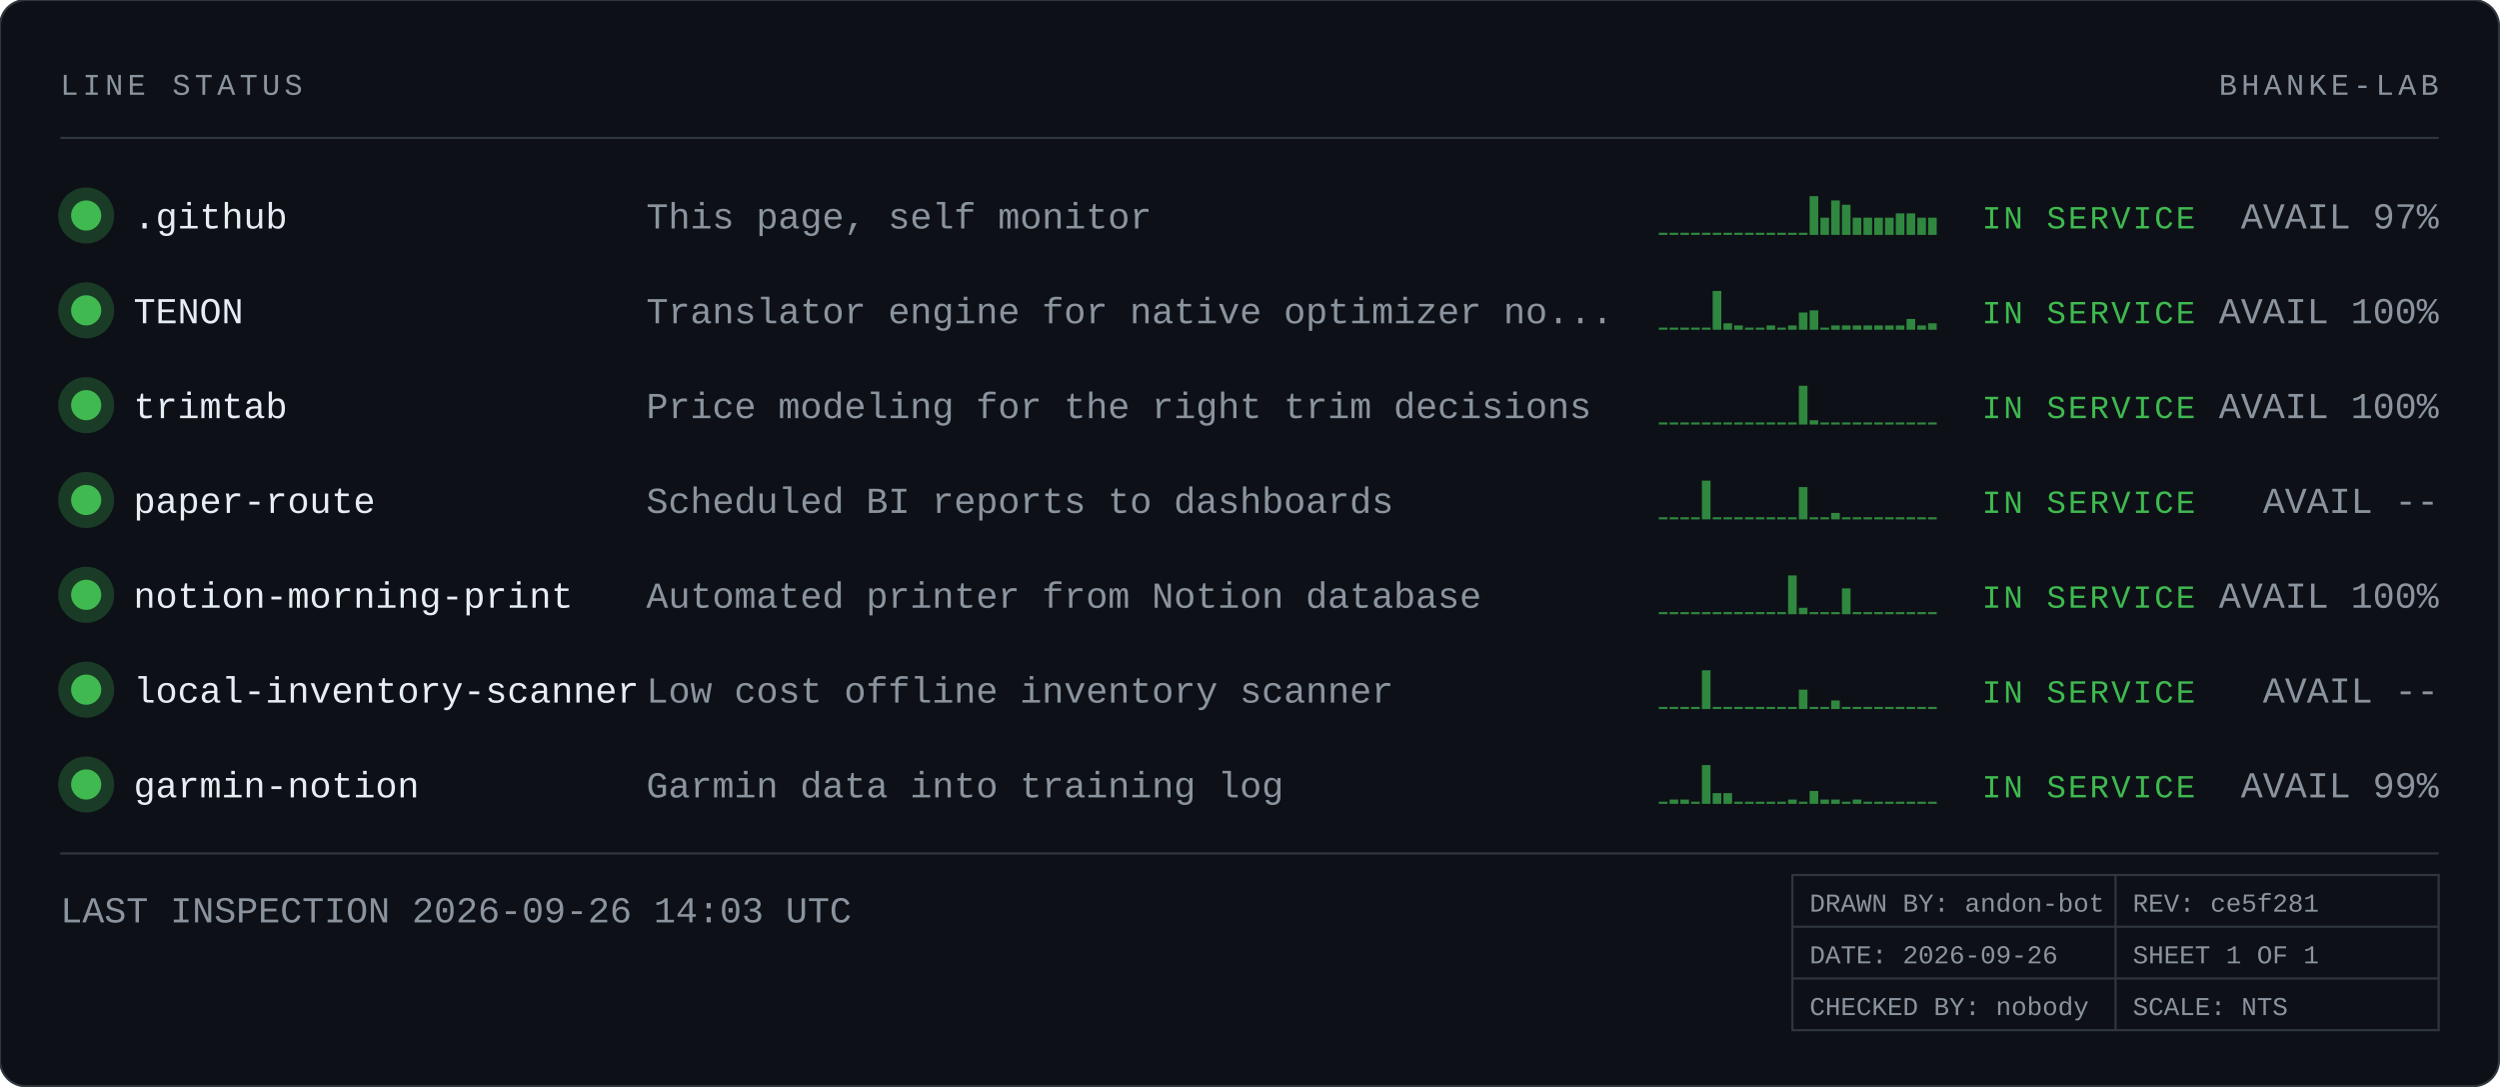
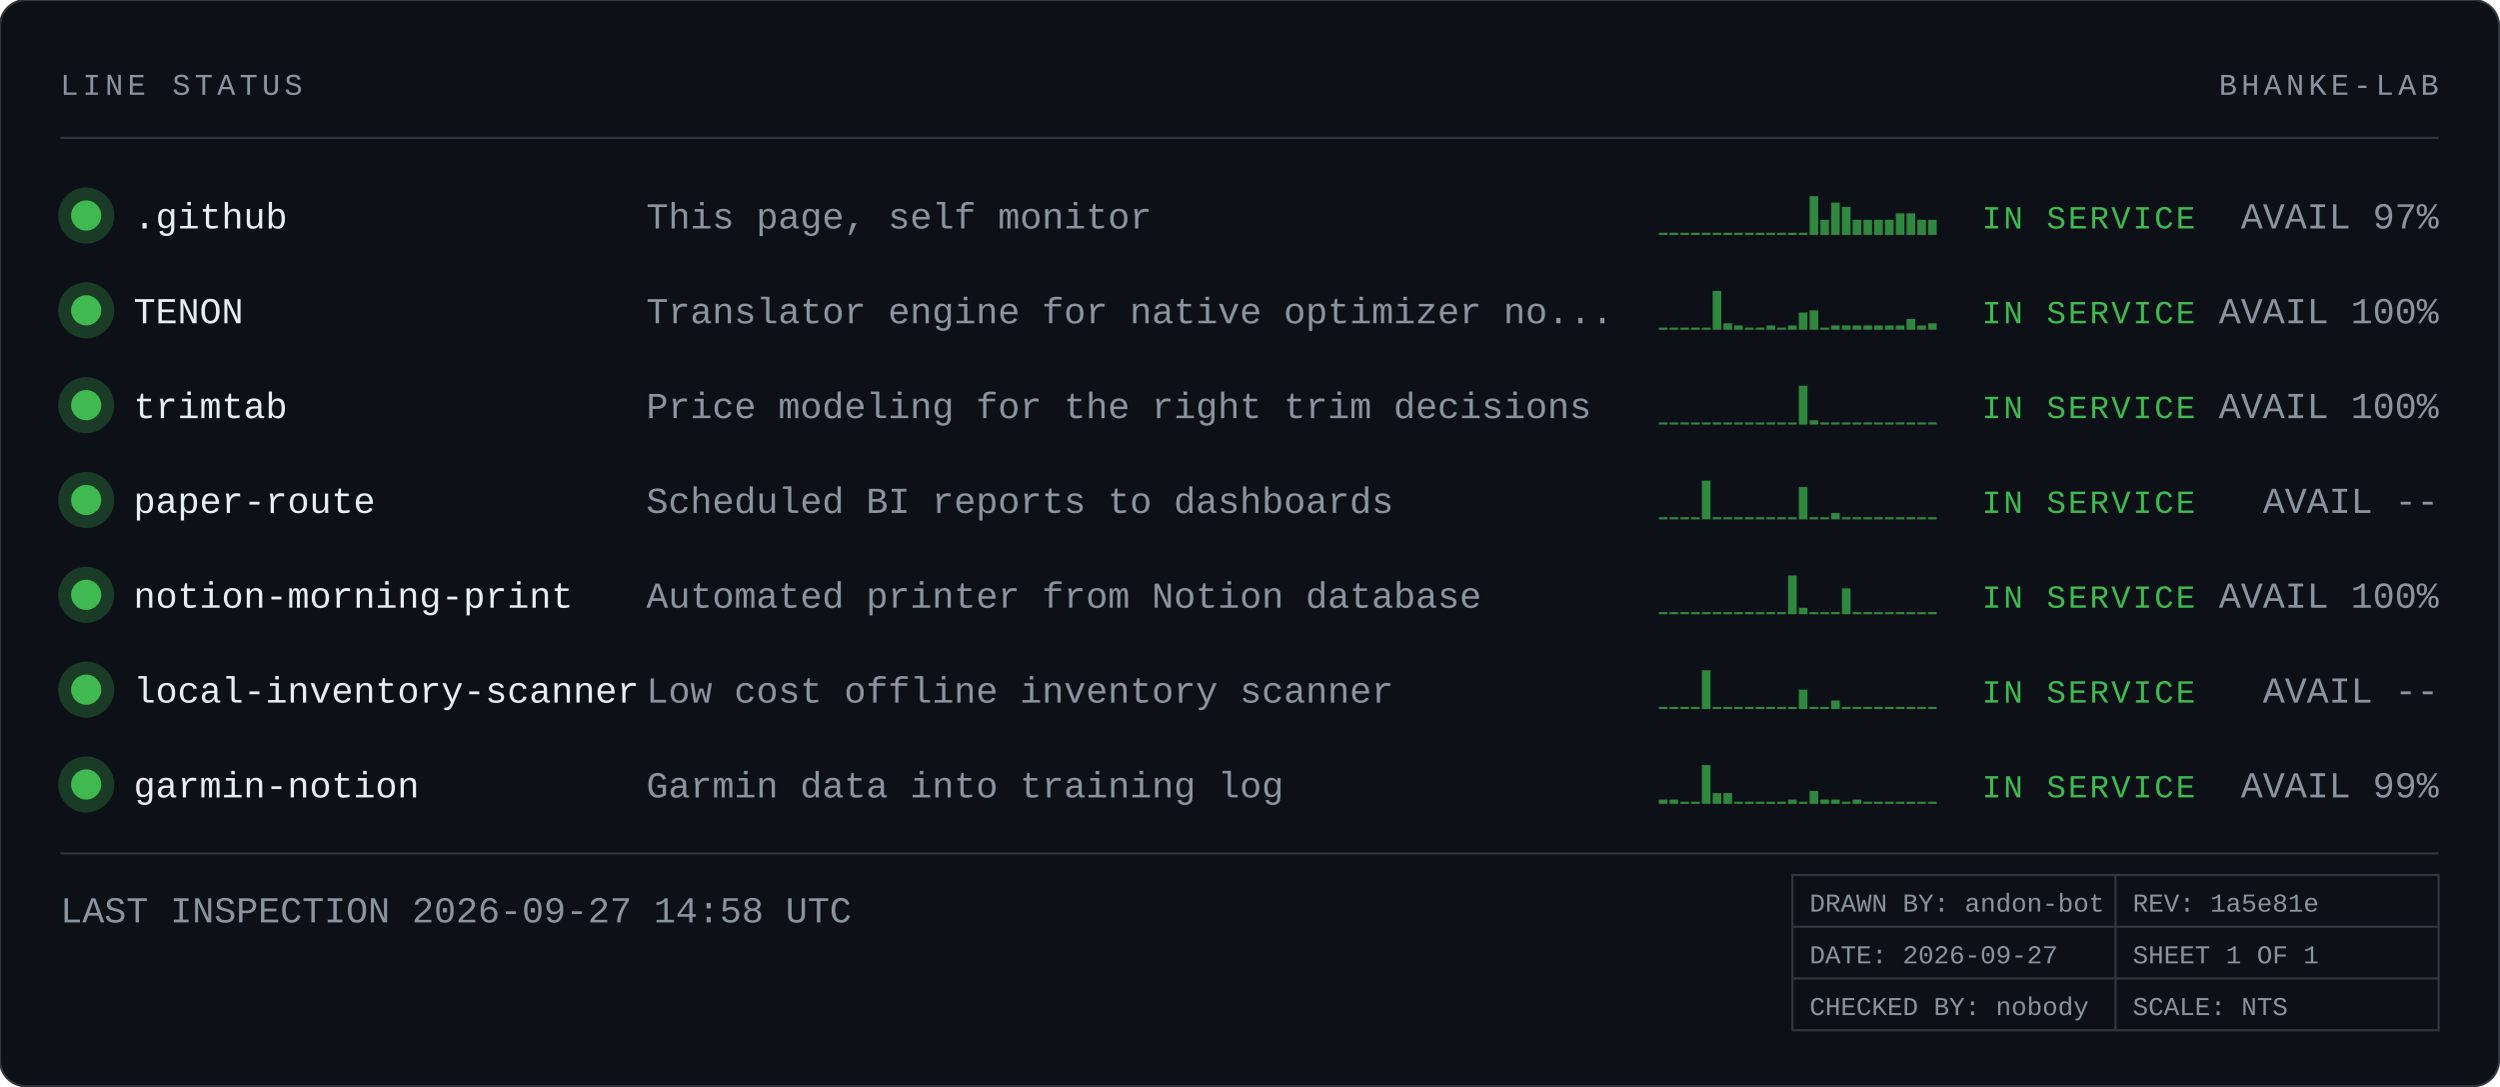
<svg xmlns="http://www.w3.org/2000/svg" width="1160" height="504" viewBox="0 0 1160 504" role="img" aria-label="Andon board">
  <style>
text { font-family: Consolas, 'Courier New', monospace; font-size: 17px; }
.hd { fill: #8b949e; font-size: 14px; letter-spacing: 2px; }
.name { fill: #e6edf3; }
.dim { fill: #8b949e; }
.st { font-size: 15px; letter-spacing: 1px; }
.tb { fill: #8b949e; font-size: 12px; }
</style>
  <rect x="0" y="0" width="1160" height="504" rx="12" fill="#0d1117" stroke="#30363d" />
  <text x="28" y="44" class="hd">LINE STATUS</text>
  <text x="1132" y="44" class="hd" text-anchor="end">BHANKE-LAB</text>
  <line x1="28" y1="64" x2="1132" y2="64" stroke="#30363d" />
  <circle cx="40" cy="100" r="13" fill="#3fb950" opacity="0.25" />
  <circle cx="40" cy="100" r="7" fill="#3fb950" />
  <text x="62" y="106" class="name">.github</text>
  <text x="300" y="106" class="dim">This page, self monitor</text>
  <rect x="770" y="108" width="4" height="1" fill="#3fb950" opacity="0.7" />
  <rect x="775" y="108" width="4" height="1" fill="#3fb950" opacity="0.7" />
  <rect x="780" y="108" width="4" height="1" fill="#3fb950" opacity="0.7" />
  <rect x="785" y="108" width="4" height="1" fill="#3fb950" opacity="0.7" />
  <rect x="790" y="108" width="4" height="1" fill="#3fb950" opacity="0.7" />
  <rect x="795" y="108" width="4" height="1" fill="#3fb950" opacity="0.7" />
  <rect x="800" y="108" width="4" height="1" fill="#3fb950" opacity="0.7" />
  <rect x="805" y="108" width="4" height="1" fill="#3fb950" opacity="0.7" />
  <rect x="810" y="108" width="4" height="1" fill="#3fb950" opacity="0.7" />
  <rect x="815" y="108" width="4" height="1" fill="#3fb950" opacity="0.7" />
  <rect x="820" y="108" width="4" height="1" fill="#3fb950" opacity="0.7" />
  <rect x="825" y="108" width="4" height="1" fill="#3fb950" opacity="0.7" />
  <rect x="830" y="108" width="4" height="1" fill="#3fb950" opacity="0.7" />
  <rect x="835" y="108" width="4" height="1" fill="#3fb950" opacity="0.7" />
  <rect x="840" y="91" width="4" height="18" fill="#3fb950" opacity="0.7" />
-   <rect x="845" y="101" width="4" height="8" fill="#3fb950" opacity="0.7" />
-   <rect x="850" y="93" width="4" height="16" fill="#3fb950" opacity="0.7" />
-   <rect x="855" y="95" width="4" height="14" fill="#3fb950" opacity="0.7" />
-   <rect x="860" y="101" width="4" height="8" fill="#3fb950" opacity="0.7" />
-   <rect x="865" y="101" width="4" height="8" fill="#3fb950" opacity="0.7" />
-   <rect x="870" y="101" width="4" height="8" fill="#3fb950" opacity="0.7" />
-   <rect x="875" y="101" width="4" height="8" fill="#3fb950" opacity="0.7" />
+   <rect x="845" y="102" width="4" height="7" fill="#3fb950" opacity="0.7" />
+   <rect x="850" y="94" width="4" height="15" fill="#3fb950" opacity="0.7" />
+   <rect x="855" y="96" width="4" height="13" fill="#3fb950" opacity="0.7" />
+   <rect x="860" y="102" width="4" height="7" fill="#3fb950" opacity="0.7" />
+   <rect x="865" y="102" width="4" height="7" fill="#3fb950" opacity="0.7" />
+   <rect x="870" y="102" width="4" height="7" fill="#3fb950" opacity="0.7" />
+   <rect x="875" y="102" width="4" height="7" fill="#3fb950" opacity="0.7" />
  <rect x="880" y="99" width="4" height="10" fill="#3fb950" opacity="0.7" />
  <rect x="885" y="99" width="4" height="10" fill="#3fb950" opacity="0.7" />
-   <rect x="890" y="101" width="4" height="8" fill="#3fb950" opacity="0.7" />
-   <rect x="895" y="101" width="4" height="8" fill="#3fb950" opacity="0.7" />
+   <rect x="890" y="102" width="4" height="7" fill="#3fb950" opacity="0.7" />
+   <rect x="895" y="102" width="4" height="7" fill="#3fb950" opacity="0.7" />
  <text x="920" y="106" class="st" fill="#3fb950">IN SERVICE</text>
  <text x="1132" y="106" class="dim" text-anchor="end">AVAIL 97%</text>
  <circle cx="40" cy="144" r="13" fill="#3fb950" opacity="0.25" />
  <circle cx="40" cy="144" r="7" fill="#3fb950" />
  <text x="62" y="150" class="name">TENON</text>
  <text x="300" y="150" class="dim">Translator engine for native optimizer no...</text>
  <rect x="770" y="152" width="4" height="1" fill="#3fb950" opacity="0.7" />
  <rect x="775" y="152" width="4" height="1" fill="#3fb950" opacity="0.7" />
  <rect x="780" y="152" width="4" height="1" fill="#3fb950" opacity="0.7" />
  <rect x="785" y="152" width="4" height="1" fill="#3fb950" opacity="0.7" />
  <rect x="790" y="152" width="4" height="1" fill="#3fb950" opacity="0.7" />
  <rect x="795" y="135" width="4" height="18" fill="#3fb950" opacity="0.7" />
  <rect x="800" y="150" width="4" height="3" fill="#3fb950" opacity="0.7" />
  <rect x="805" y="151" width="4" height="2" fill="#3fb950" opacity="0.7" />
  <rect x="810" y="152" width="4" height="1" fill="#3fb950" opacity="0.7" />
  <rect x="815" y="152" width="4" height="1" fill="#3fb950" opacity="0.7" />
  <rect x="820" y="151" width="4" height="2" fill="#3fb950" opacity="0.7" />
  <rect x="825" y="152" width="4" height="1" fill="#3fb950" opacity="0.7" />
  <rect x="830" y="151" width="4" height="2" fill="#3fb950" opacity="0.7" />
  <rect x="835" y="145" width="4" height="8" fill="#3fb950" opacity="0.7" />
  <rect x="840" y="144" width="4" height="9" fill="#3fb950" opacity="0.7" />
  <rect x="845" y="152" width="4" height="1" fill="#3fb950" opacity="0.7" />
  <rect x="850" y="151" width="4" height="2" fill="#3fb950" opacity="0.7" />
  <rect x="855" y="151" width="4" height="2" fill="#3fb950" opacity="0.7" />
  <rect x="860" y="151" width="4" height="2" fill="#3fb950" opacity="0.7" />
  <rect x="865" y="151" width="4" height="2" fill="#3fb950" opacity="0.7" />
  <rect x="870" y="151" width="4" height="2" fill="#3fb950" opacity="0.7" />
  <rect x="875" y="151" width="4" height="2" fill="#3fb950" opacity="0.7" />
  <rect x="880" y="151" width="4" height="2" fill="#3fb950" opacity="0.7" />
  <rect x="885" y="148" width="4" height="5" fill="#3fb950" opacity="0.7" />
  <rect x="890" y="151" width="4" height="2" fill="#3fb950" opacity="0.7" />
  <rect x="895" y="150" width="4" height="3" fill="#3fb950" opacity="0.7" />
  <text x="920" y="150" class="st" fill="#3fb950">IN SERVICE</text>
  <text x="1132" y="150" class="dim" text-anchor="end">AVAIL 100%</text>
  <circle cx="40" cy="188" r="13" fill="#3fb950" opacity="0.25" />
  <circle cx="40" cy="188" r="7" fill="#3fb950" />
  <text x="62" y="194" class="name">trimtab</text>
  <text x="300" y="194" class="dim">Price modeling for the right trim decisions</text>
  <rect x="770" y="196" width="4" height="1" fill="#3fb950" opacity="0.7" />
  <rect x="775" y="196" width="4" height="1" fill="#3fb950" opacity="0.7" />
  <rect x="780" y="196" width="4" height="1" fill="#3fb950" opacity="0.7" />
  <rect x="785" y="196" width="4" height="1" fill="#3fb950" opacity="0.7" />
  <rect x="790" y="196" width="4" height="1" fill="#3fb950" opacity="0.7" />
  <rect x="795" y="196" width="4" height="1" fill="#3fb950" opacity="0.7" />
  <rect x="800" y="196" width="4" height="1" fill="#3fb950" opacity="0.7" />
  <rect x="805" y="196" width="4" height="1" fill="#3fb950" opacity="0.7" />
  <rect x="810" y="196" width="4" height="1" fill="#3fb950" opacity="0.7" />
  <rect x="815" y="196" width="4" height="1" fill="#3fb950" opacity="0.7" />
  <rect x="820" y="196" width="4" height="1" fill="#3fb950" opacity="0.7" />
  <rect x="825" y="196" width="4" height="1" fill="#3fb950" opacity="0.7" />
  <rect x="830" y="196" width="4" height="1" fill="#3fb950" opacity="0.7" />
  <rect x="835" y="179" width="4" height="18" fill="#3fb950" opacity="0.7" />
  <rect x="840" y="195" width="4" height="2" fill="#3fb950" opacity="0.7" />
  <rect x="845" y="196" width="4" height="1" fill="#3fb950" opacity="0.7" />
  <rect x="850" y="196" width="4" height="1" fill="#3fb950" opacity="0.7" />
  <rect x="855" y="196" width="4" height="1" fill="#3fb950" opacity="0.7" />
  <rect x="860" y="196" width="4" height="1" fill="#3fb950" opacity="0.7" />
  <rect x="865" y="196" width="4" height="1" fill="#3fb950" opacity="0.7" />
  <rect x="870" y="196" width="4" height="1" fill="#3fb950" opacity="0.7" />
  <rect x="875" y="196" width="4" height="1" fill="#3fb950" opacity="0.7" />
  <rect x="880" y="196" width="4" height="1" fill="#3fb950" opacity="0.7" />
  <rect x="885" y="196" width="4" height="1" fill="#3fb950" opacity="0.7" />
  <rect x="890" y="196" width="4" height="1" fill="#3fb950" opacity="0.7" />
  <rect x="895" y="196" width="4" height="1" fill="#3fb950" opacity="0.7" />
  <text x="920" y="194" class="st" fill="#3fb950">IN SERVICE</text>
  <text x="1132" y="194" class="dim" text-anchor="end">AVAIL 100%</text>
  <circle cx="40" cy="232" r="13" fill="#3fb950" opacity="0.25" />
  <circle cx="40" cy="232" r="7" fill="#3fb950" />
  <text x="62" y="238" class="name">paper-route</text>
  <text x="300" y="238" class="dim">Scheduled BI reports to dashboards</text>
  <rect x="770" y="240" width="4" height="1" fill="#3fb950" opacity="0.7" />
  <rect x="775" y="240" width="4" height="1" fill="#3fb950" opacity="0.7" />
  <rect x="780" y="240" width="4" height="1" fill="#3fb950" opacity="0.7" />
  <rect x="785" y="240" width="4" height="1" fill="#3fb950" opacity="0.7" />
  <rect x="790" y="223" width="4" height="18" fill="#3fb950" opacity="0.7" />
  <rect x="795" y="240" width="4" height="1" fill="#3fb950" opacity="0.7" />
  <rect x="800" y="240" width="4" height="1" fill="#3fb950" opacity="0.7" />
  <rect x="805" y="240" width="4" height="1" fill="#3fb950" opacity="0.7" />
  <rect x="810" y="240" width="4" height="1" fill="#3fb950" opacity="0.7" />
  <rect x="815" y="240" width="4" height="1" fill="#3fb950" opacity="0.7" />
  <rect x="820" y="240" width="4" height="1" fill="#3fb950" opacity="0.7" />
  <rect x="825" y="240" width="4" height="1" fill="#3fb950" opacity="0.7" />
  <rect x="830" y="240" width="4" height="1" fill="#3fb950" opacity="0.7" />
  <rect x="835" y="226" width="4" height="15" fill="#3fb950" opacity="0.7" />
  <rect x="840" y="240" width="4" height="1" fill="#3fb950" opacity="0.7" />
  <rect x="845" y="240" width="4" height="1" fill="#3fb950" opacity="0.7" />
  <rect x="850" y="238" width="4" height="3" fill="#3fb950" opacity="0.7" />
  <rect x="855" y="240" width="4" height="1" fill="#3fb950" opacity="0.7" />
  <rect x="860" y="240" width="4" height="1" fill="#3fb950" opacity="0.7" />
  <rect x="865" y="240" width="4" height="1" fill="#3fb950" opacity="0.7" />
  <rect x="870" y="240" width="4" height="1" fill="#3fb950" opacity="0.7" />
  <rect x="875" y="240" width="4" height="1" fill="#3fb950" opacity="0.7" />
  <rect x="880" y="240" width="4" height="1" fill="#3fb950" opacity="0.7" />
  <rect x="885" y="240" width="4" height="1" fill="#3fb950" opacity="0.7" />
  <rect x="890" y="240" width="4" height="1" fill="#3fb950" opacity="0.7" />
  <rect x="895" y="240" width="4" height="1" fill="#3fb950" opacity="0.7" />
  <text x="920" y="238" class="st" fill="#3fb950">IN SERVICE</text>
  <text x="1132" y="238" class="dim" text-anchor="end">AVAIL --</text>
  <circle cx="40" cy="276" r="13" fill="#3fb950" opacity="0.25" />
  <circle cx="40" cy="276" r="7" fill="#3fb950" />
  <text x="62" y="282" class="name">notion-morning-print</text>
  <text x="300" y="282" class="dim">Automated printer from Notion database</text>
  <rect x="770" y="284" width="4" height="1" fill="#3fb950" opacity="0.7" />
  <rect x="775" y="284" width="4" height="1" fill="#3fb950" opacity="0.7" />
  <rect x="780" y="284" width="4" height="1" fill="#3fb950" opacity="0.7" />
  <rect x="785" y="284" width="4" height="1" fill="#3fb950" opacity="0.7" />
  <rect x="790" y="284" width="4" height="1" fill="#3fb950" opacity="0.7" />
  <rect x="795" y="284" width="4" height="1" fill="#3fb950" opacity="0.7" />
  <rect x="800" y="284" width="4" height="1" fill="#3fb950" opacity="0.7" />
  <rect x="805" y="284" width="4" height="1" fill="#3fb950" opacity="0.7" />
  <rect x="810" y="284" width="4" height="1" fill="#3fb950" opacity="0.7" />
  <rect x="815" y="284" width="4" height="1" fill="#3fb950" opacity="0.7" />
  <rect x="820" y="284" width="4" height="1" fill="#3fb950" opacity="0.7" />
  <rect x="825" y="284" width="4" height="1" fill="#3fb950" opacity="0.7" />
  <rect x="830" y="267" width="4" height="18" fill="#3fb950" opacity="0.7" />
  <rect x="835" y="282" width="4" height="3" fill="#3fb950" opacity="0.7" />
  <rect x="840" y="284" width="4" height="1" fill="#3fb950" opacity="0.7" />
  <rect x="845" y="284" width="4" height="1" fill="#3fb950" opacity="0.7" />
  <rect x="850" y="284" width="4" height="1" fill="#3fb950" opacity="0.7" />
  <rect x="855" y="273" width="4" height="12" fill="#3fb950" opacity="0.7" />
  <rect x="860" y="284" width="4" height="1" fill="#3fb950" opacity="0.7" />
  <rect x="865" y="284" width="4" height="1" fill="#3fb950" opacity="0.7" />
  <rect x="870" y="284" width="4" height="1" fill="#3fb950" opacity="0.7" />
  <rect x="875" y="284" width="4" height="1" fill="#3fb950" opacity="0.7" />
  <rect x="880" y="284" width="4" height="1" fill="#3fb950" opacity="0.7" />
  <rect x="885" y="284" width="4" height="1" fill="#3fb950" opacity="0.7" />
  <rect x="890" y="284" width="4" height="1" fill="#3fb950" opacity="0.7" />
  <rect x="895" y="284" width="4" height="1" fill="#3fb950" opacity="0.7" />
  <text x="920" y="282" class="st" fill="#3fb950">IN SERVICE</text>
  <text x="1132" y="282" class="dim" text-anchor="end">AVAIL 100%</text>
  <circle cx="40" cy="320" r="13" fill="#3fb950" opacity="0.25" />
  <circle cx="40" cy="320" r="7" fill="#3fb950" />
  <text x="62" y="326" class="name">local-inventory-scanner</text>
  <text x="300" y="326" class="dim">Low cost offline inventory scanner</text>
  <rect x="770" y="328" width="4" height="1" fill="#3fb950" opacity="0.7" />
  <rect x="775" y="328" width="4" height="1" fill="#3fb950" opacity="0.7" />
  <rect x="780" y="328" width="4" height="1" fill="#3fb950" opacity="0.7" />
  <rect x="785" y="328" width="4" height="1" fill="#3fb950" opacity="0.7" />
  <rect x="790" y="311" width="4" height="18" fill="#3fb950" opacity="0.7" />
  <rect x="795" y="328" width="4" height="1" fill="#3fb950" opacity="0.7" />
  <rect x="800" y="328" width="4" height="1" fill="#3fb950" opacity="0.7" />
  <rect x="805" y="328" width="4" height="1" fill="#3fb950" opacity="0.7" />
  <rect x="810" y="328" width="4" height="1" fill="#3fb950" opacity="0.7" />
  <rect x="815" y="328" width="4" height="1" fill="#3fb950" opacity="0.7" />
  <rect x="820" y="328" width="4" height="1" fill="#3fb950" opacity="0.7" />
  <rect x="825" y="328" width="4" height="1" fill="#3fb950" opacity="0.7" />
  <rect x="830" y="328" width="4" height="1" fill="#3fb950" opacity="0.7" />
  <rect x="835" y="320" width="4" height="9" fill="#3fb950" opacity="0.7" />
  <rect x="840" y="328" width="4" height="1" fill="#3fb950" opacity="0.7" />
  <rect x="845" y="328" width="4" height="1" fill="#3fb950" opacity="0.7" />
  <rect x="850" y="325" width="4" height="4" fill="#3fb950" opacity="0.7" />
  <rect x="855" y="328" width="4" height="1" fill="#3fb950" opacity="0.7" />
  <rect x="860" y="328" width="4" height="1" fill="#3fb950" opacity="0.7" />
  <rect x="865" y="328" width="4" height="1" fill="#3fb950" opacity="0.7" />
  <rect x="870" y="328" width="4" height="1" fill="#3fb950" opacity="0.7" />
  <rect x="875" y="328" width="4" height="1" fill="#3fb950" opacity="0.7" />
  <rect x="880" y="328" width="4" height="1" fill="#3fb950" opacity="0.7" />
  <rect x="885" y="328" width="4" height="1" fill="#3fb950" opacity="0.7" />
  <rect x="890" y="328" width="4" height="1" fill="#3fb950" opacity="0.7" />
  <rect x="895" y="328" width="4" height="1" fill="#3fb950" opacity="0.7" />
  <text x="920" y="326" class="st" fill="#3fb950">IN SERVICE</text>
  <text x="1132" y="326" class="dim" text-anchor="end">AVAIL --</text>
  <circle cx="40" cy="364" r="13" fill="#3fb950" opacity="0.25" />
  <circle cx="40" cy="364" r="7" fill="#3fb950" />
  <text x="62" y="370" class="name">garmin-notion</text>
  <text x="300" y="370" class="dim">Garmin data into training log</text>
-   <rect x="770" y="372" width="4" height="1" fill="#3fb950" opacity="0.7" />
+   <rect x="770" y="371" width="4" height="2" fill="#3fb950" opacity="0.7" />
  <rect x="775" y="371" width="4" height="2" fill="#3fb950" opacity="0.7" />
-   <rect x="780" y="371" width="4" height="2" fill="#3fb950" opacity="0.7" />
+   <rect x="780" y="372" width="4" height="1" fill="#3fb950" opacity="0.7" />
  <rect x="785" y="372" width="4" height="1" fill="#3fb950" opacity="0.7" />
  <rect x="790" y="355" width="4" height="18" fill="#3fb950" opacity="0.7" />
  <rect x="795" y="368" width="4" height="5" fill="#3fb950" opacity="0.7" />
  <rect x="800" y="368" width="4" height="5" fill="#3fb950" opacity="0.7" />
  <rect x="805" y="372" width="4" height="1" fill="#3fb950" opacity="0.7" />
  <rect x="810" y="372" width="4" height="1" fill="#3fb950" opacity="0.7" />
  <rect x="815" y="372" width="4" height="1" fill="#3fb950" opacity="0.7" />
  <rect x="820" y="372" width="4" height="1" fill="#3fb950" opacity="0.7" />
  <rect x="825" y="372" width="4" height="1" fill="#3fb950" opacity="0.7" />
  <rect x="830" y="371" width="4" height="2" fill="#3fb950" opacity="0.7" />
  <rect x="835" y="372" width="4" height="1" fill="#3fb950" opacity="0.7" />
  <rect x="840" y="367" width="4" height="6" fill="#3fb950" opacity="0.7" />
  <rect x="845" y="371" width="4" height="2" fill="#3fb950" opacity="0.7" />
  <rect x="850" y="371" width="4" height="2" fill="#3fb950" opacity="0.7" />
  <rect x="855" y="372" width="4" height="1" fill="#3fb950" opacity="0.7" />
  <rect x="860" y="371" width="4" height="2" fill="#3fb950" opacity="0.7" />
  <rect x="865" y="372" width="4" height="1" fill="#3fb950" opacity="0.7" />
  <rect x="870" y="372" width="4" height="1" fill="#3fb950" opacity="0.7" />
  <rect x="875" y="372" width="4" height="1" fill="#3fb950" opacity="0.7" />
  <rect x="880" y="372" width="4" height="1" fill="#3fb950" opacity="0.7" />
  <rect x="885" y="372" width="4" height="1" fill="#3fb950" opacity="0.7" />
  <rect x="890" y="372" width="4" height="1" fill="#3fb950" opacity="0.7" />
  <rect x="895" y="372" width="4" height="1" fill="#3fb950" opacity="0.7" />
  <text x="920" y="370" class="st" fill="#3fb950">IN SERVICE</text>
  <text x="1132" y="370" class="dim" text-anchor="end">AVAIL 99%</text>
  <line x1="28" y1="396" x2="1132" y2="396" stroke="#30363d" />
-   <text x="28" y="428" class="dim">LAST INSPECTION 2026-09-26 14:03 UTC</text>
+   <text x="28" y="428" class="dim">LAST INSPECTION 2026-09-27 14:58 UTC</text>
  <rect x="832" y="406" width="300" height="72" fill="none" stroke="#30363d" />
  <line x1="832" y1="430" x2="1132" y2="430" stroke="#30363d" />
  <line x1="832" y1="454" x2="1132" y2="454" stroke="#30363d" />
  <line x1="982" y1="406" x2="982" y2="478" stroke="#30363d" />
  <text x="840" y="423" class="tb">DRAWN BY: andon-bot</text>
-   <text x="990" y="423" class="tb">REV: ce5f281</text>
-   <text x="840" y="447" class="tb">DATE: 2026-09-26</text>
+   <text x="990" y="423" class="tb">REV: 1a5e81e</text>
+   <text x="840" y="447" class="tb">DATE: 2026-09-27</text>
  <text x="990" y="447" class="tb">SHEET 1 OF 1</text>
  <text x="840" y="471" class="tb">CHECKED BY: nobody</text>
  <text x="990" y="471" class="tb">SCALE: NTS</text>
</svg>
